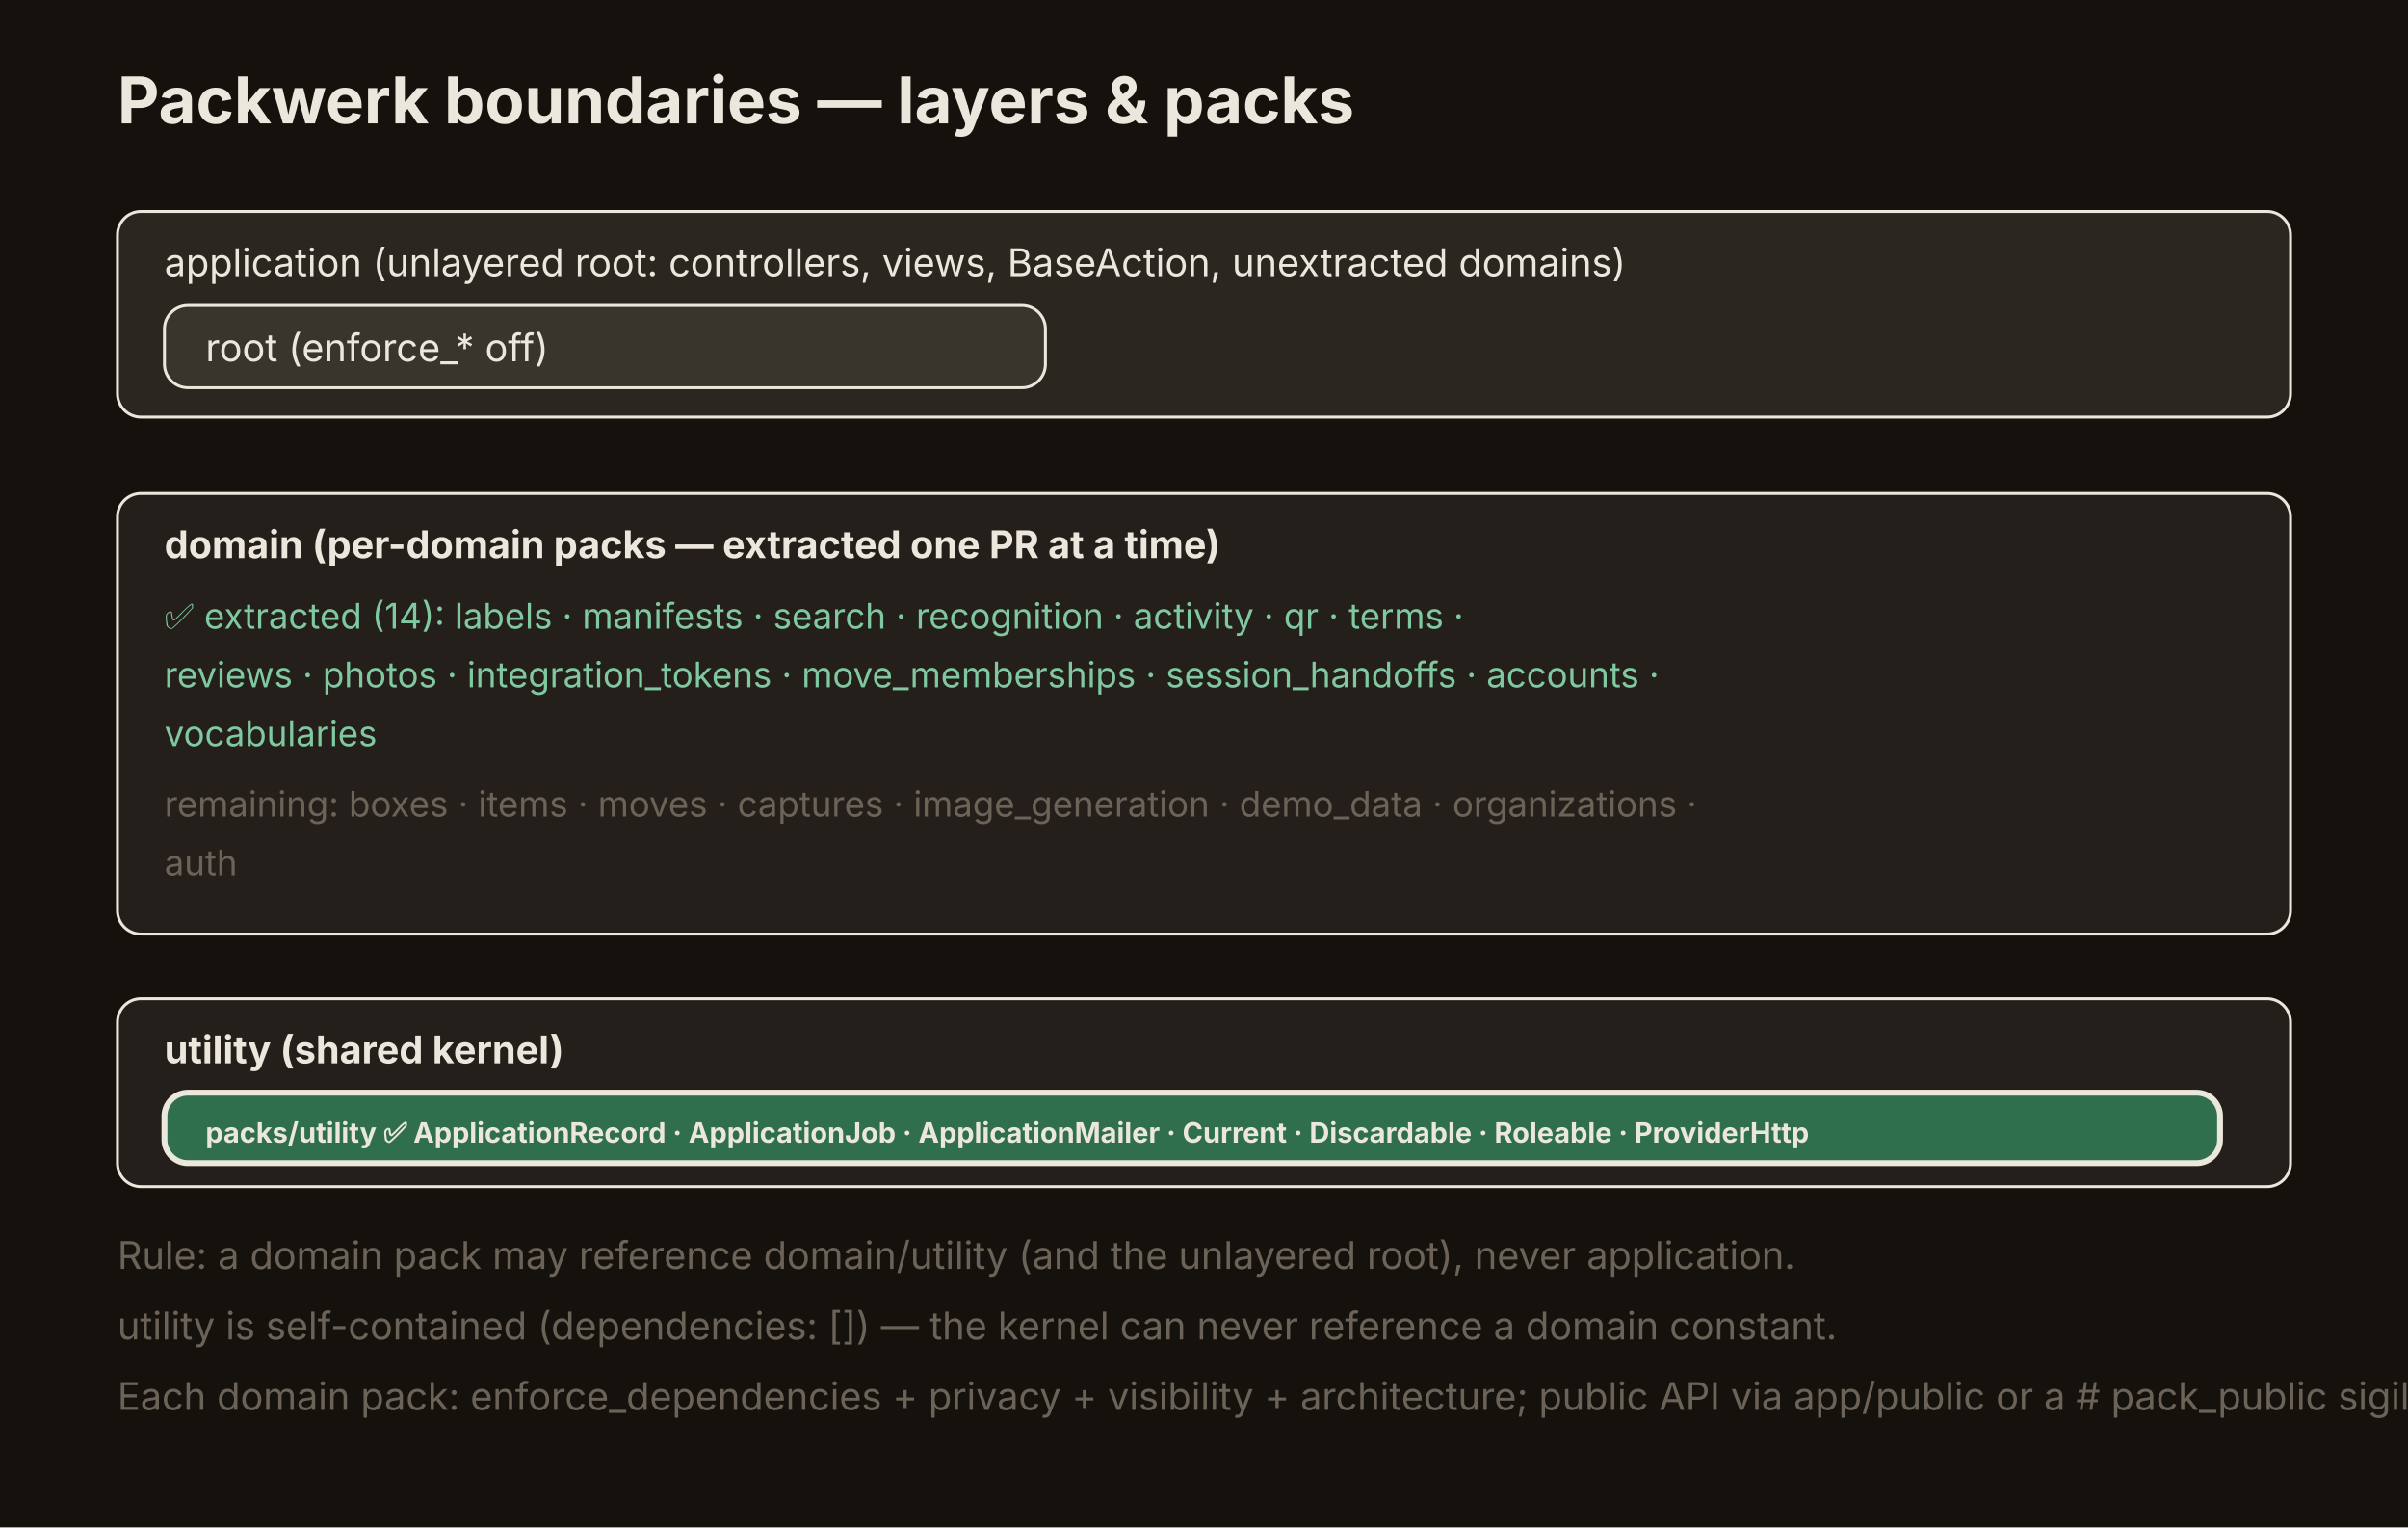
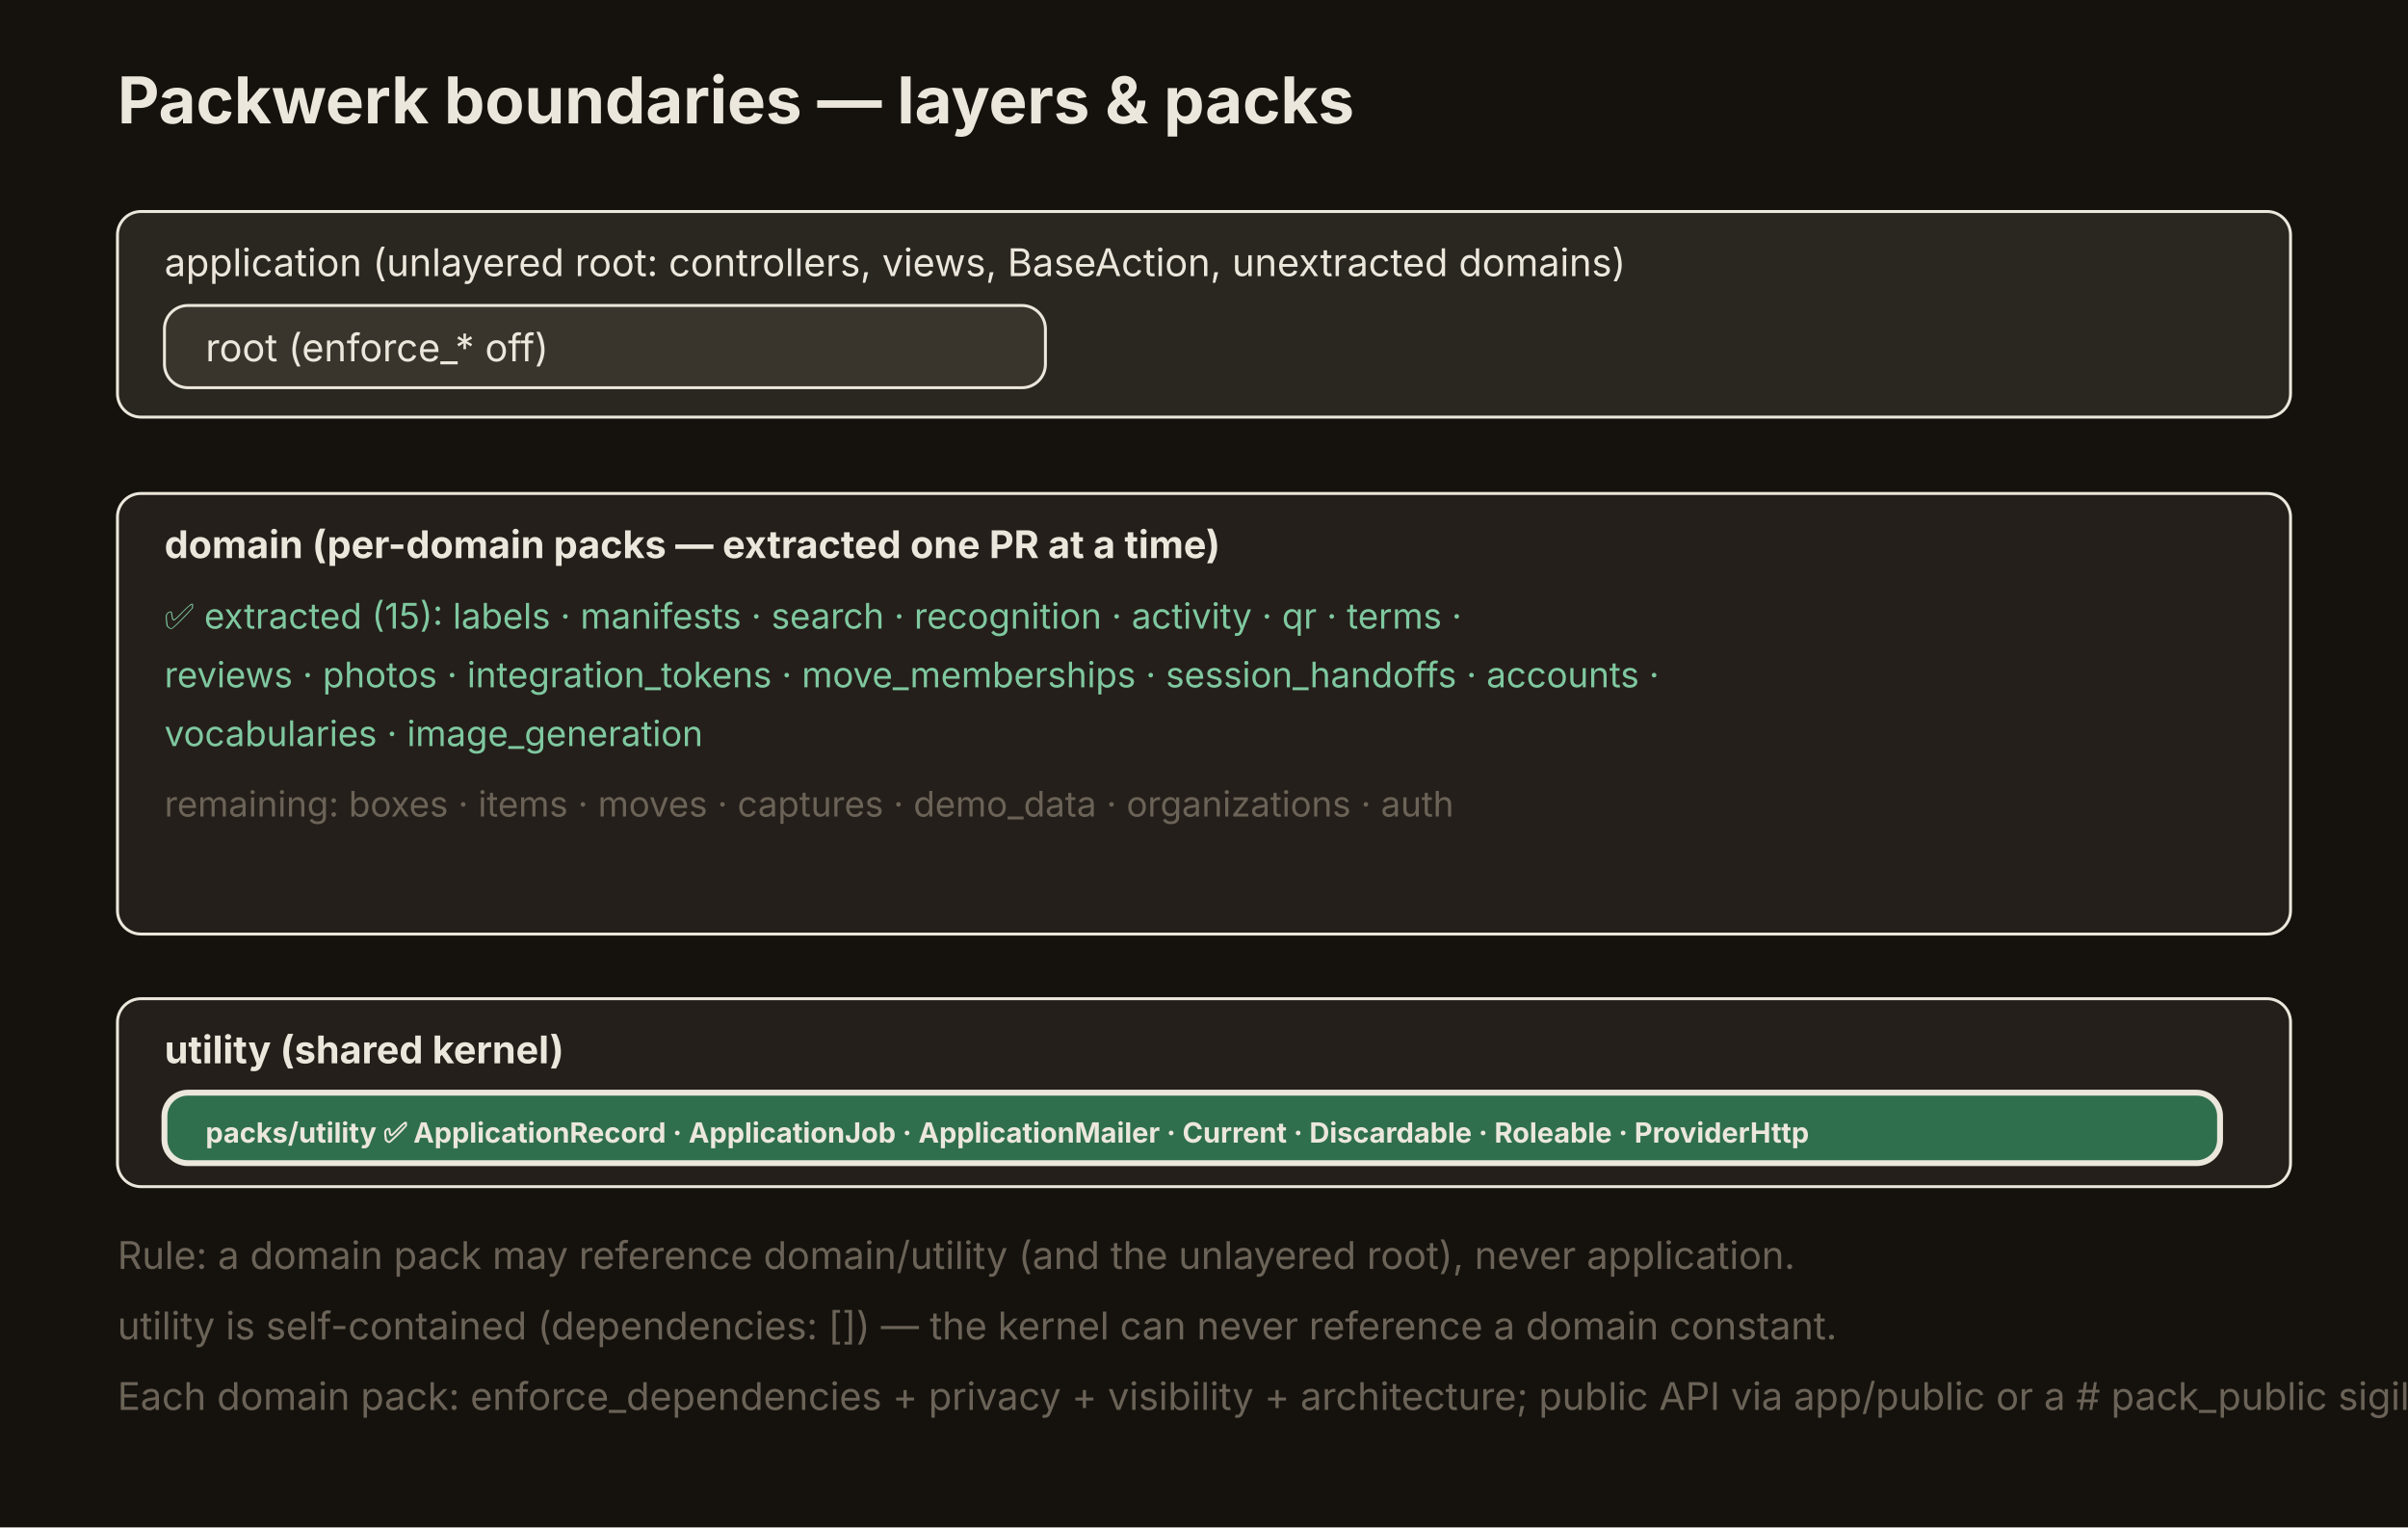
<svg xmlns="http://www.w3.org/2000/svg" width="820" height="520" viewBox="0 0 820 520">
  <rect x="0" y="0" width="820" height="520" rx="0" fill="#15120E" stroke="#15120E" stroke-width="0" />
  <text x="40" y="42" font-family="Inter,sans-serif" font-size="22" font-weight="bold" fill="#ECE7DC">Packwerk boundaries — layers &amp; packs</text>
  <rect x="40" y="72" width="740" height="70" rx="8" fill="#2A2620" stroke="#ECE7DC" stroke-width="1" />
  <text x="56" y="94" font-family="Inter,sans-serif" font-size="13" font-weight="normal" fill="#ECE7DC">application  (unlayered root: controllers, views, BaseAction, unextracted domains)</text>
  <rect x="56" y="104" width="300" height="28" rx="8" fill="#3A352C" stroke="#ECE7DC" stroke-width="1" />
  <text x="70" y="123" font-family="Inter,sans-serif" font-size="13" font-weight="normal" fill="#ECE7DC">root  (enforce_* off)</text>
  <rect x="40" y="168" width="740" height="150" rx="8" fill="#241F1A" stroke="#ECE7DC" stroke-width="1" />
  <text x="56" y="190" font-family="Inter,sans-serif" font-size="13" font-weight="bold" fill="#ECE7DC">domain  (per-domain packs — extracted one PR at a time)</text>
-   <text x="56" y="214" font-family="Inter,sans-serif" font-size="12" font-weight="normal" fill="#7FC8A0">✅ extracted (14): labels · manifests · search · recognition · activity · qr · terms ·</text>
+   <text x="56" y="214" font-family="Inter,sans-serif" font-size="12" font-weight="normal" fill="#7FC8A0">✅ extracted (15): labels · manifests · search · recognition · activity · qr · terms ·</text>
  <text x="56" y="234" font-family="Inter,sans-serif" font-size="12" font-weight="normal" fill="#7FC8A0">reviews · photos · integration_tokens · move_memberships · session_handoffs · accounts ·</text>
-   <text x="56" y="254" font-family="Inter,sans-serif" font-size="12" font-weight="normal" fill="#7FC8A0">vocabularies</text>
-   <text x="56" y="278" font-family="Inter,sans-serif" font-size="12" font-weight="normal" fill="#6B6357">remaining: boxes · items · moves · captures · image_generation · demo_data · organizations ·</text>
-   <text x="56" y="298" font-family="Inter,sans-serif" font-size="12" font-weight="normal" fill="#6B6357">auth</text>
+   <text x="56" y="254" font-family="Inter,sans-serif" font-size="12" font-weight="normal" fill="#7FC8A0">vocabularies · image_generation</text>
+   <text x="56" y="278" font-family="Inter,sans-serif" font-size="12" font-weight="normal" fill="#6B6357">remaining: boxes · items · moves · captures · demo_data · organizations · auth</text>
  <rect x="40" y="340" width="740" height="64" rx="8" fill="#241F1A" stroke="#ECE7DC" stroke-width="1" />
  <text x="56" y="362" font-family="Inter,sans-serif" font-size="13" font-weight="bold" fill="#ECE7DC">utility  (shared kernel)</text>
  <rect x="56" y="372" width="700" height="24" rx="8" fill="#2F6F4E" stroke="#ECE7DC" stroke-width="2" />
  <text x="70" y="389" font-family="Inter,sans-serif" font-size="9.5" font-weight="bold" fill="#ECE7DC">packs/utility ✅  ApplicationRecord · ApplicationJob · ApplicationMailer · Current · Discardable · Roleable · ProviderHttp</text>
  <text x="40" y="432" font-family="Inter,sans-serif" font-size="13" font-weight="normal" fill="#6B6357">Rule: a domain pack may reference domain/utility (and the unlayered root), never application.</text>
  <text x="40" y="456" font-family="Inter,sans-serif" font-size="13" font-weight="normal" fill="#6B6357">utility is self-contained (dependencies: []) — the kernel can never reference a domain constant.</text>
  <text x="40" y="480" font-family="Inter,sans-serif" font-size="13" font-weight="normal" fill="#6B6357">Each domain pack: enforce_dependencies + privacy + visibility + architecture; public API via app/public or a # pack_public sigil.</text>
</svg>
